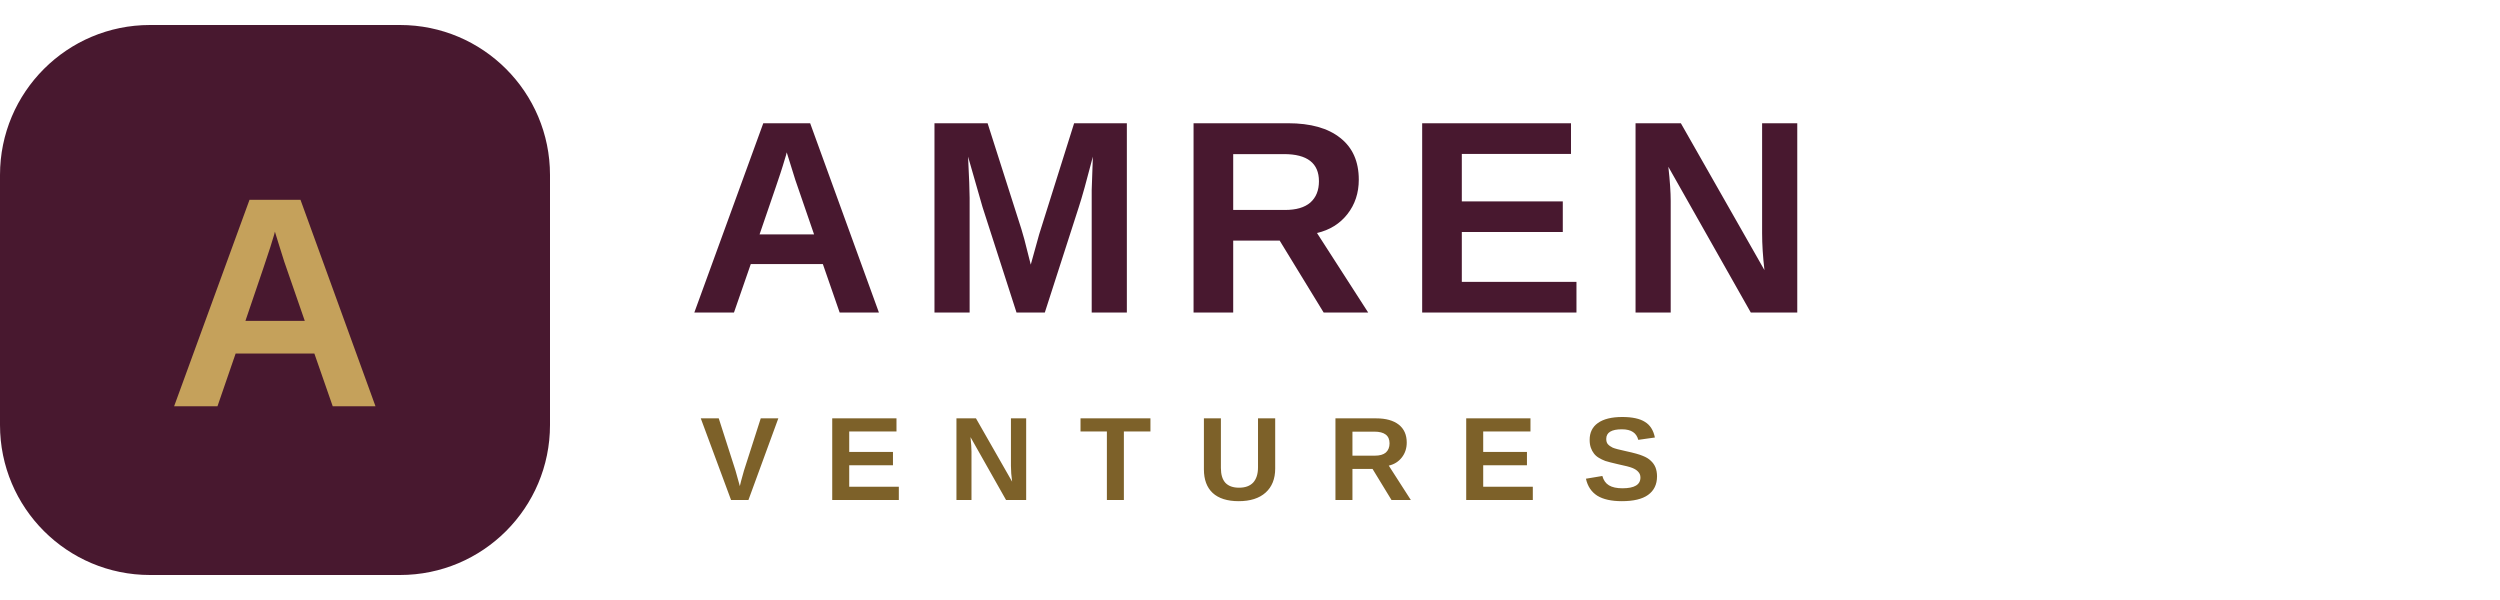
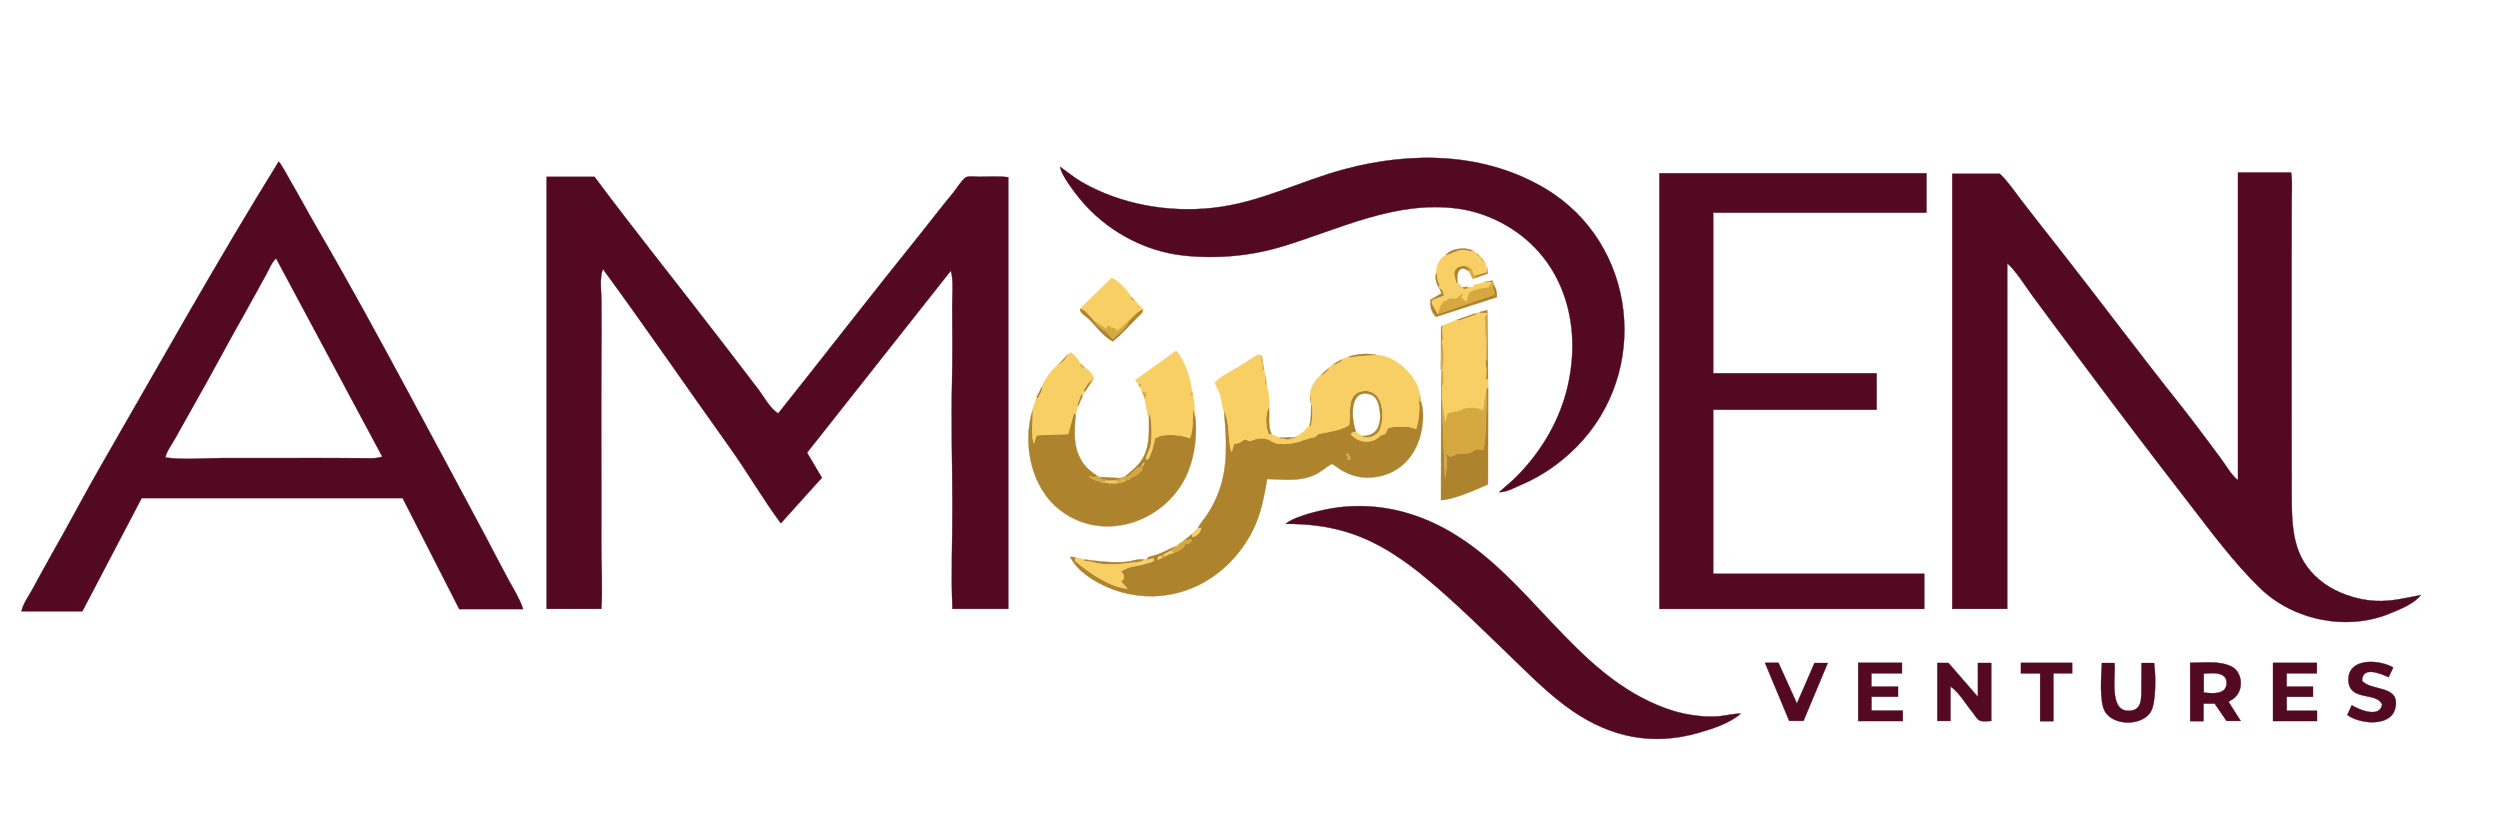
- <svg xmlns="http://www.w3.org/2000/svg" width="200" height="48" viewBox="0 0 200 48" role="img" aria-label="AMREN Ventures">
-   <rect x="0" y="2" width="44" height="44" rx="12" fill="#48182F" />
-   <text x="22" y="32.5" text-anchor="middle" font-family="Arial, Helvetica, sans-serif" font-size="24" font-weight="700" fill="#C5A15B">A</text>
-   <text x="55" y="25" font-family="Arial, Helvetica, sans-serif" font-size="22" font-weight="700" letter-spacing="2.4" fill="#48182F">AMREN</text>
-   <text x="56" y="40" font-family="Arial, Helvetica, sans-serif" font-size="9.5" font-weight="700" letter-spacing="3.6" fill="#7D6129">VENTURES</text>
+ <svg xmlns="http://www.w3.org/2000/svg" viewBox="0 0 1897 632" width="1897" height="632">
+   <path d="M1137.6 373.5C1142.12 369.21 1147.07 365.42 1151.44 360.94C1170.04 341.92 1183.84 318.45 1189.73 292.37C1201.41 240.72 1183.12 188.62 1133.37 166.16C1124.66 162.23 1114.98 159.41 1105.48 158.19C1058.77 152.22 1016.88 173.66 973.45 186.9C949.3 194.26 923.55 196.55 898.5 193.95C867.71 190.74 838.44 174.37 819.04 150.44C815.09 145.58 804.86 132.25 804.5 126.6C810.02 130.52 815.31 134.98 821.21 138.34C850.6 155.09 886.02 161.36 919.5 157.83C956.06 153.99 985.97 137.49 1020.66 128.27C1071.29 114.8 1126.41 115.62 1172.43 143.02C1242.29 184.61 1252.91 282.38 1195.94 339.44C1184.22 351.18 1170.35 360.99 1155.05 367.53C1149.54 369.89 1143.65 373.38 1137.6 373.5ZM211.5 122.6C214.86 126.77 217.23 131.94 219.96 136.57C227.28 149 234.02 161.78 241.28 174.24C265.21 215.33 287.96 257.14 310.49 299.01C329.74 334.79 349.02 370.52 368.13 406.37C374.04 417.46 379.73 428.7 385.74 439.73C389.67 446.94 394.41 454.4 396.94 462.18C380.79 462.18 364.65 462.18 348.5 462.18C334.17 434.1 319.83 406.02 305.5 377.94C239.5 377.94 173.5 377.94 107.5 377.94C92.5 406.56 77.5 435.19 62.5 463.81C47.09 463.81 31.68 463.81 16.27 463.81C17.68 457.83 21.65 452.51 24.61 447.13C29.58 438.09 34.4 428.99 39.52 420.03C52.42 397.48 64.44 374.43 77.43 351.92C121.66 275.24 164.86 197.83 211.5 122.6ZM1461.79 131.46C1461.79 141.43 1461.79 151.39 1461.79 161.35C1407.85 161.35 1353.9 161.35 1299.96 161.35C1299.96 201.98 1299.96 242.6 1299.96 283.23C1341.31 283.23 1382.65 283.23 1424 283.23C1424 292.45 1424 301.68 1424 310.91C1382.65 310.91 1341.31 310.91 1299.96 310.91C1299.96 352.4 1299.96 393.9 1299.96 435.39C1353.36 435.39 1406.75 435.39 1460.14 435.39C1460.14 444.28 1460.14 453.17 1460.14 462.06C1393.15 462.06 1326.16 462.06 1259.17 462.06C1259.17 351.86 1259.17 241.66 1259.17 131.46C1326.71 131.46 1394.25 131.46 1461.79 131.46ZM1698.18 130.9C1711.62 130.9 1725.06 130.9 1738.5 130.9C1739.62 138.55 1738.88 146.75 1738.92 154.5C1739 170.5 1738.83 186.5 1738.83 202.5C1738.84 250.5 1738.79 298.5 1738.89 346.5C1738.92 357.5 1738.86 368.5 1738.95 379.5C1739.14 405.27 1741.19 426.46 1763.7 442.81C1768.76 446.48 1774.39 449.19 1780.24 451.33C1787.57 454 1794.7 455.54 1802.5 455.95C1814.57 456.58 1825.38 453.71 1837.03 451.5C1831.31 458.48 1821.31 462.28 1813.16 465.62C1780.7 478.9 1740.31 470.83 1715.09 446.4C1694.56 426.5 1677.89 403.63 1660.44 381.09C1633.2 345.92 1606.23 310.49 1579.67 274.8C1567.15 257.98 1554.5 241.25 1542.12 224.33C1537.55 218.07 1528.62 203.98 1523.08 199.93C1523.08 287.28 1523.08 374.64 1523.08 461.99C1509.18 461.99 1495.28 461.99 1481.38 461.99C1481.38 351.96 1481.38 241.92 1481.38 131.89C1493.42 131.89 1505.46 131.89 1517.5 131.89C1523.86 137.98 1529.18 145.94 1534.54 152.95C1543.92 165.2 1553.54 177.26 1563.06 189.41C1593.96 228.88 1623.99 269.07 1655.21 308.27C1665.29 320.94 1674.77 334.07 1684.52 346.99C1688.87 352.76 1692.69 359.88 1698.18 364.46C1698.18 286.61 1698.18 208.75 1698.18 130.9ZM451.11 134.19C482.52 176.32 515.54 217.29 547.5 259.01C556.89 271.28 566.36 283.47 575.68 295.79C579.94 301.43 584.44 310.13 590.5 313.7C626.29 268.88 661.31 223.44 697.32 178.81C705.95 168.12 714.2 157.1 723.04 146.57C725.18 144.02 730.39 135.69 732.98 134.52C735.53 133.35 739.74 134.13 742.5 134.13C749.94 134.13 757.72 133.53 765.08 134.5C765.08 243.68 765.08 352.85 765.08 462.03C750.96 462.03 736.83 462.03 722.71 462.03C721.57 435.93 722.76 409.63 722.69 383.5C722.6 352.2 721.72 320.8 722.41 289.5C722.83 270.53 722.65 251.48 722.54 232.5C722.5 225.16 723.64 211.81 721.5 205.4C685.13 251.43 648.76 297.47 612.39 343.5C616.14 349.83 619.89 356.17 623.64 362.5C613.26 374.02 602.88 385.54 592.5 397.06C578.83 378.56 567.22 358.43 553.83 339.69C521.62 294.58 490.27 248.86 457.5 204.13C454.78 211.2 456.29 220.9 456.36 228.5C456.52 244.82 456.39 261.18 456.3 277.5C456.04 322.17 456.43 366.83 456.27 411.5C456.21 428.26 457.32 445.29 456.31 462C442.47 462 428.63 462 414.8 462C414.8 352.73 414.8 243.46 414.8 134.19C426.9 134.19 439 134.19 451.11 134.19ZM209.5 196.05C206.02 199.17 204.25 204.3 201.93 208.4C196.86 217.37 192.08 226.5 186.99 235.45C173.16 259.73 160.21 284.53 146.31 308.78C141.56 317.06 137.07 325.49 132.3 333.77C129.91 337.93 126.47 342.49 125.5 347.12C138.59 349.13 155.04 347.62 168.5 347.56C192.17 347.45 215.84 347.69 239.5 347.55C250.5 347.48 261.5 347.64 272.5 347.65C278.18 347.65 284.77 348.34 290.07 346.5C263.21 296.35 236.36 246.2 209.5 196.05ZM1320.9 541.5C1312.33 548.98 1299.31 553.07 1288.55 556.14C1253.94 566.02 1222.46 559.53 1193.13 539.39C1176.7 528.1 1162.62 513.95 1148.32 500.17C1127.27 479.89 1106.53 459.21 1084.14 440.39C1065.93 425.08 1046.28 411.47 1023.4 404.17C1007.84 399.21 991.91 397.47 975.65 397.5C980.8 392.65 997.18 388.48 1004.48 386.9C1036.27 380.02 1067.96 385.72 1096.35 401.15C1161.04 436.31 1193.65 512.33 1264.71 537.75C1276.23 541.87 1289.25 544.13 1301.5 543.71C1307.98 543.49 1314.5 541.45 1320.9 541.5ZM1815.98 506.5C1814.82 508.94 1813.66 511.38 1812.5 513.82C1806.55 511.27 1792.58 505.03 1792.32 516.5C1798.91 524.76 1822.17 519.41 1817.4 537.82C1813.75 551.93 1790.14 549.32 1781.13 542.5C1782.25 540.04 1783.38 537.59 1784.5 535.13C1790.18 538.59 1805.89 545.2 1807.56 534.5C1803.29 525.16 1784.67 531.8 1782.18 518.45C1781.87 516.84 1781.84 515.14 1782.07 513.52C1784.26 498.65 1806.59 500.93 1815.98 506.5ZM1349.5 502.94C1354.17 513.22 1358.83 523.5 1363.5 533.78C1367.95 523.55 1372.39 513.33 1376.84 503.1C1380.19 503.1 1383.55 503.1 1386.9 503.1C1380.77 517.73 1374.63 532.37 1368.5 547C1364.89 547 1361.27 547 1357.66 547C1351.53 532.31 1345.4 517.63 1339.26 502.94C1342.68 502.94 1346.09 502.94 1349.5 502.94ZM1410 502.92C1421.07 502.92 1432.14 502.92 1443.21 502.92C1443.21 505.59 1443.21 508.25 1443.21 510.91C1435.48 510.91 1427.75 510.91 1420.02 510.91C1420.02 514.27 1420.02 517.64 1420.02 521.01C1426.76 521.01 1433.49 521.01 1440.22 521.01C1440.22 523.56 1440.22 526.12 1440.22 528.68C1433.51 528.68 1426.8 528.68 1420.09 528.68C1420.09 532.19 1420.09 535.7 1420.09 539.21C1428.01 539.21 1435.93 539.21 1443.85 539.21C1443.85 541.85 1443.85 544.5 1443.85 547.14C1432.57 547.14 1421.29 547.14 1410 547.14C1410 532.4 1410 517.66 1410 502.92ZM1470.05 503.05C1472.87 503.05 1475.68 503.05 1478.5 503.05C1485.95 511.63 1493.4 520.21 1500.85 528.79C1500.85 520.22 1500.85 511.65 1500.85 503.08C1504.22 503.08 1507.59 503.08 1510.96 503.08C1510.96 517.73 1510.96 532.39 1510.96 547.05C1508.24 547.16 1504.4 547.86 1501.87 546.58C1499.91 545.6 1498.27 542.3 1496.88 540.64C1491.58 534.31 1486.71 525.5 1480.01 520.86C1480.01 529.59 1480.01 538.33 1480.01 547.06C1476.69 547.06 1473.37 547.06 1470.05 547.06C1470.05 532.39 1470.05 517.72 1470.05 503.05ZM1572.34 502.96C1572.34 505.62 1572.34 508.28 1572.34 510.94C1567.6 510.94 1562.86 510.94 1558.12 510.94C1558.12 523.04 1558.12 535.14 1558.12 547.25C1554.76 547.25 1551.41 547.25 1548.05 547.25C1548.05 535.15 1548.05 523.05 1548.05 510.95C1543.19 510.95 1538.34 510.95 1533.48 510.95C1533.48 508.29 1533.48 505.62 1533.48 502.96C1546.44 502.96 1559.39 502.96 1572.34 502.96ZM1604.5 503.1C1605.5 513.06 1600.29 538.78 1614.5 539.32C1625.94 539.76 1624.71 529.55 1624.89 521.5C1625.03 515.36 1624.89 509.23 1625 503.09C1628.16 503.09 1631.33 503.09 1634.5 503.09C1635.82 511.05 1636.21 533.59 1631.87 540.34C1625.06 550.93 1604.02 550.9 1597.39 540.13C1592.77 532.62 1594.45 512.14 1594.94 503.1C1598.13 503.1 1601.31 503.1 1604.5 503.1ZM1661.88 502.91C1671.93 502.94 1683.55 501.19 1692.91 505.58C1700.94 509.34 1702.55 521.01 1697.24 527.74C1695.56 529.87 1693.29 531.12 1691 532.5C1694.07 537.35 1697.14 542.19 1700.21 547.04C1696.64 547.04 1693.07 547.04 1689.5 547.04C1686.5 542.66 1683.5 538.28 1680.5 533.9C1677.68 533.9 1674.86 533.9 1672.04 533.9C1672.04 538.34 1672.04 542.78 1672.04 547.22C1668.65 547.22 1665.27 547.22 1661.88 547.22C1661.88 532.45 1661.88 517.68 1661.88 502.91ZM1758.05 502.97C1758.05 505.62 1758.05 508.28 1758.05 510.93C1750.4 510.93 1742.75 510.93 1735.1 510.93C1735.1 514.29 1735.1 517.64 1735.1 521C1741.77 521 1748.43 521 1755.1 521C1755.1 523.59 1755.1 526.17 1755.1 528.75C1748.46 528.75 1741.81 528.75 1735.17 528.75C1735.17 532.27 1735.17 535.78 1735.17 539.29C1742.83 539.29 1750.49 539.29 1758.15 539.29C1758.15 541.91 1758.15 544.52 1758.15 547.14C1747.02 547.14 1735.89 547.14 1724.76 547.14C1724.76 532.42 1724.76 517.69 1724.76 502.97C1735.86 502.97 1746.95 502.97 1758.05 502.97ZM1672.23 511.17C1672.23 515.95 1672.23 520.72 1672.23 525.5C1678.39 526.24 1689.31 527.42 1689.56 518.4C1689.81 509.4 1678.06 510.67 1672.23 511.17Z" fill="#530922" fill-rule="evenodd" stroke="#530922" stroke-width="0.25" stroke-linejoin="round" />
+   <path d="M1118.24 190.72C1115.27 190.94 1112.49 189.66 1109.45 189.75C1105.04 189.9 1100.91 193.31 1096.83 193.78C1100.86 188.35 1112.88 186.99 1118.24 190.72ZM1120.13 191.82C1121.47 193.17 1122.81 194.53 1124.15 195.88C1122.1 194.78 1120.91 193.74 1120.13 191.82ZM1124.15 195.88C1124.45 196.25 1124.75 196.61 1125.05 196.98C1124.8 196.99 1124.54 196.99 1124.28 197C1124.24 196.63 1124.19 196.25 1124.15 195.88ZM1125.05 196.98C1125.36 197.25 1125.67 197.52 1125.97 197.78C1125.65 197.77 1125.32 197.76 1125 197.75C1125.02 197.49 1125.03 197.24 1125.05 196.98ZM1112.78 202.08C1113.52 202.89 1114.26 203.69 1115 204.5C1114.93 204.98 1114.86 205.46 1114.79 205.94C1106.9 199.69 1104.7 208.41 1106.13 214.66C1104.82 215.46 1106.13 215.63 1105 214.5C1104.39 212.21 1103.06 209.14 1103.46 206.75C1104.18 202.42 1109.21 201.01 1112.78 202.08ZM1128.39 203.15C1128.56 204.6 1128.73 206.05 1128.9 207.5C1125.6 208.67 1122.3 209.84 1119 211C1119.37 210.27 1119.73 209.54 1120.1 208.82C1122.73 208.04 1125.37 207.27 1128 206.5C1128.13 205.38 1128.26 204.27 1128.39 203.15ZM1089.8 206.75C1091.23 209.79 1090.33 213.56 1092.5 216C1092.29 216.72 1092.07 217.43 1091.86 218.15C1089.71 215.17 1088.65 210.24 1089.8 206.75ZM1132.89 214C1132.59 214.06 1132.3 214.11 1132 214.17C1130.3 214.03 1128.6 213.9 1126.9 213.77C1128.77 213.52 1130.63 213.26 1132.5 213.01C1132.63 213.34 1132.76 213.67 1132.89 214ZM1133.42 215.79C1135.12 219.11 1136.1 221.75 1135.78 225.5C1120.35 230.48 1104.93 235.47 1089.5 240.45C1086.18 236.83 1084.88 232.32 1085.5 227.48C1088.33 225.82 1091.16 224.16 1093.98 222.5C1093.28 221.05 1092.57 219.6 1091.86 218.15C1094.66 219.64 1095.51 221.39 1095.71 224.5C1092.98 225.5 1090.25 226.5 1087.52 227.5C1087.19 228.07 1086.47 228.76 1086.41 229.46C1086.34 230.23 1090.56 237.53 1091 238.21C1105.31 233.31 1119.62 228.4 1133.93 223.5C1133.79 219.33 1131.51 218.77 1133.42 215.79ZM1109.81 217.97C1111.21 217.86 1112.6 217.76 1114 217.65C1113.59 218.27 1113.17 218.88 1112.76 219.5C1111.67 219.33 1110.59 219.17 1109.5 219C1109.6 218.66 1109.71 218.31 1109.81 217.97ZM858.24 225.12C858.46 225.44 858.69 225.76 858.91 226.08C858.67 226.05 858.42 226.03 858.17 226C858.19 225.71 858.21 225.41 858.24 225.12ZM858.91 226.08C859.25 226.41 859.58 226.74 859.92 227.08C859.61 227.05 859.31 227.03 859 227C858.97 226.69 858.94 226.39 858.91 226.08ZM859.92 227.08C860.25 227.37 860.59 227.67 860.92 227.97C860.61 227.98 860.31 227.99 860 228C859.97 227.69 859.95 227.38 859.92 227.08ZM819.77 234.07C820.85 234.55 821.92 235.02 823 235.5C825.59 238.26 828.17 241.03 830.76 243.79C832.53 247.7 835.76 249.03 838.97 251.53C841.18 253.26 842.03 255.47 844.5 257.11C848.36 252.86 854.88 249.06 856.3 243.57C859.56 240.55 863.04 236 867.31 234.68C867.55 237.37 864.04 239.76 862.18 241.69C856.51 247.61 850.81 253.8 844.5 259.01C838.04 256.37 830.59 246.06 825.26 241.21C823.19 239.33 818.81 237.14 819.77 234.07ZM1129.11 288C1128.74 287.94 1128.37 287.89 1128 287.83C1127.94 285.22 1127.89 282.61 1127.83 280C1127.56 278.17 1127.28 276.33 1127 274.5C1127.28 274 1127.56 273.5 1127.83 273C1127.83 269 1127.83 265 1127.83 261C1127.83 260.67 1127.83 260.33 1127.83 260C1127.83 253.1 1127.83 246.19 1127.83 239.29C1127.89 238.69 1127.94 238.1 1128 237.5C1126.23 237.5 1124.47 237.5 1122.7 237.5C1122.75 237.26 1122.81 237.02 1122.86 236.78C1124.74 236.33 1126.62 235.87 1128.5 235.41C1128.7 252.94 1128.91 270.47 1129.11 288ZM1119.6 237.8C1119.9 238.07 1120.2 238.34 1120.5 238.61C1115.84 240.24 1111.19 241.87 1106.53 243.5C1106.16 243.25 1105.78 243.01 1105.41 242.76C1110.14 241.11 1114.87 239.45 1119.6 237.8ZM1095.04 246.98C1094.75 248 1094.46 249.02 1094.17 250.04C1094.17 252.69 1094.17 255.35 1094.17 258C1094.17 259 1094.17 260 1094.17 261C1094.11 263.17 1094.06 265.33 1094 267.5C1093.81 267.67 1093.62 267.83 1093.43 268C1093.45 261.39 1093.48 254.78 1093.5 248.16C1094.01 247.77 1094.53 247.38 1095.04 246.98ZM810.43 268.89C809.34 271.87 805.65 275.96 802.95 276.89C805.45 274.22 807.94 271.56 810.43 268.89ZM1045.16 269.54C1038.2 270.16 1031.38 269.86 1024.49 271.5C1024.09 271.24 1023.69 270.98 1023.3 270.72C1030.12 268.47 1038.15 267.82 1045.16 269.54ZM1017.9 272.81C1018.1 273.21 1018.3 273.6 1018.5 274C1016.13 274.79 1013.55 277.49 1011.34 276.71C1013.53 275.41 1015.72 274.11 1017.9 272.81ZM1008.62 278.9C1007.67 281.74 1004.78 284.28 1002.05 285.04C1004.24 282.99 1006.43 280.95 1008.62 278.9ZM1093.6 284.16C1093.79 286.77 1093.98 289.39 1094.17 292C1094.17 296 1094.17 300 1094.17 304C1094.94 323.67 1095.72 343.33 1096.5 363C1097.4 357.36 1098.55 349.87 1097 344.5C1100.3 344.97 1098.19 346.01 1100.53 346.32C1101.84 346.49 1104.29 344.65 1105.73 344.39C1108.91 343.81 1112.1 344.41 1115.25 343.61C1116.82 343.22 1117.29 342.27 1118.55 341.56C1120.79 340.28 1122.96 340.95 1125.5 341.11C1127.16 334.44 1127.12 327.34 1127.38 320.5C1127.69 311.94 1128.44 303.55 1127.86 295C1128.29 294.67 1128.73 294.33 1129.16 294C1129.13 318.5 1129.1 343 1129.07 367.5C1120.2 371.55 1102.79 379.2 1093.43 379.5C1093.49 347.72 1093.54 315.94 1093.6 284.16ZM829.12 288.35C827.12 291.35 825.13 294.35 823.14 297.36C822.74 297.07 822.33 296.79 821.93 296.5C824.19 293.56 825.49 289.39 829.12 288.35ZM864.05 291.87C864.37 291.72 864.68 291.56 865 291.41C864.94 292.04 864.89 292.68 864.83 293.31C864.57 292.83 864.31 292.35 864.05 291.87ZM790.7 293.2C791.62 295.82 788.87 299.75 787.5 302.46C787.15 302.2 786.8 301.93 786.46 301.67C787.87 298.85 789.28 296.02 790.7 293.2ZM1033.21 330.8C1045.27 331.38 1048.27 322.05 1046.99 311.5C1046.46 307.12 1044.91 300.98 1040.17 299.41C1023.35 293.84 1025.26 318.69 1029 327.7C1026.7 327.94 1026.38 328.11 1025 329.5C1029.63 334.74 1036.55 336.56 1043.16 333.67C1044.99 332.87 1046.22 331.39 1047.88 330.37C1048.71 329.85 1050.7 329.53 1051.29 328.81C1052.46 327.39 1051.62 326.77 1053.5 324.7C1056.65 323.4 1067.9 323.4 1071.44 324.36C1072.63 324.68 1073.41 325.28 1074.54 325.5C1076.57 318.81 1077.25 311.99 1076.67 305C1077.18 304.91 1077.7 304.82 1078.21 304.73C1080.18 310.6 1079.97 317.37 1079.17 323.5C1076.23 345.78 1060.81 362.39 1037.5 362.4C1030.32 362.41 1023.3 360.08 1017.21 356.32C1014.88 354.88 1012.98 353.1 1010.5 351.99C1005.84 354.72 1002.01 358.4 996.97 360.58C985.37 365.6 973.6 363.77 961.5 363.44C959.19 376.97 956.76 390.54 950.42 402.87C932.1 438.54 895.08 459.13 855.22 450.41C840.45 447.19 818.89 436.89 812.05 422.5C813.37 422.62 814.68 422.73 816 422.85C815.91 423.73 815.82 424.62 815.73 425.5C825.43 433.95 842.41 445.84 855.5 446.56C853.83 444.75 852.17 442.93 850.5 441.11C854.16 438.77 853.15 436.42 850.5 433.51C852.77 432.67 854.48 431.16 856.88 430.54C861.48 429.34 866.17 428.9 870.68 427.28C871.62 426.94 874.71 426.38 875.26 425.64C876.63 423.84 874.36 426.25 875.5 423.7C873.67 424.07 871.83 424.44 870 424.81C870.85 422.11 873.2 422.25 876.06 421.47C881.73 419.93 886.39 416.83 891.75 414.69C890.69 415.73 889.63 416.77 888.57 417.81C886.64 418.85 884.72 419.88 882.79 420.92C882.05 421.24 881.31 421.55 880.57 421.87C878.32 422.58 878.81 422.59 878.5 424.7C879.75 424.13 881 423.57 882.25 423C882.84 422.76 883.42 422.52 884 422.28C885 421.69 886 421.09 887 420.5C888.29 420.11 889.57 419.72 890.86 419.32C894.39 418.05 898.8 416.2 899.5 412C900.73 412.49 899.34 412.65 900.68 412.84C901.59 412.97 904.47 410.77 904.1 409.76C903.99 409.46 903.51 409.32 903.5 409C901.56 409.61 899.62 410.22 897.68 410.83C900.09 408.85 902.5 406.87 904.91 404.89C904.81 405.76 904.71 406.63 904.6 407.5C907.98 406.97 910.92 403.95 911.5 400.58C910.61 400.68 909.73 400.77 908.84 400.86C910.77 397.08 914.01 393.54 916.4 389.89C919.82 384.69 922.54 379.1 924.75 373.28C932.1 353.96 930.65 332.13 928.81 312C933.6 320.36 931.35 333.43 934.5 342.89C935.17 340.84 935.83 338.8 936.5 336.75C940.35 336.47 941.64 335.17 944.5 333.23C945.83 333.74 947.17 334.24 948.5 334.75C952.69 332.55 958.48 331.65 962.86 333.68C964.82 334.6 966.33 335.92 968.5 336.36C976.41 337.95 984.23 335.79 991.55 333.11C996.15 331.42 996.91 333.16 1000.5 329.17C1007.22 327.99 1018.02 326.45 1023.62 322.5C1025.13 314.83 1021.8 300.64 1031.6 297.36C1033.53 296.71 1035.84 296.18 1037.88 296.61C1039.53 296.96 1041.41 297.68 1042.82 298.63C1050.05 303.5 1050.2 318.48 1047.27 325.69C1045.15 330.9 1037.81 333.92 1033.21 330.8ZM821.5 300.33C820.38 302.87 819.26 305.41 818.15 307.94C817.87 307.8 817.58 307.65 817.3 307.5C818.37 304.58 819.43 301.65 820.5 298.73C820.83 299.26 821.17 299.8 821.5 300.33ZM994.05 301C994.36 301.17 994.68 301.33 995 301.5C994.96 303.3 994.93 305.11 994.89 306.91C994.61 304.94 994.33 302.97 994.05 301ZM994.89 306.91C995.12 307.11 995.34 307.3 995.57 307.5C996.21 313.46 996.06 318.7 994.5 324.43C994.22 323.87 993.93 323.31 993.65 322.74C995.24 317.37 994.71 312.38 994.89 306.91ZM962.94 309C963.43 315.12 961.79 324.51 965.15 329.76C964.31 329.67 963.47 329.59 962.64 329.5C960.35 324.05 959.56 314.33 962.94 309ZM907.21 318C908.19 331.14 906.56 344.96 901.74 357.28C886.98 394.91 838.75 413.01 804.99 387.54C782.28 370.4 775.65 337.01 783.56 310.87C784.4 319.45 781.91 328.02 784.5 336.46C785.17 334.39 785.83 332.32 786.5 330.25C794.5 329.94 802.5 329.63 810.5 329.33C811.83 324.44 813.17 319.55 814.5 314.66C815.54 312.89 814.8 313.55 816.2 314.43C815.03 328.79 813.88 342.77 824.16 354.31C826.75 357.23 830.17 359.29 833.21 361.59C832.31 361.72 831.4 361.86 830.5 362C829.08 361.83 827.65 361.67 826.23 361.5C829.21 363.62 831.49 365.2 834.98 365.15C835.16 365.52 835.33 365.9 835.5 366.27C836.38 366.21 837.25 366.15 838.13 366.09C839.08 366.12 840.04 366.15 841 366.19C841.17 366.51 841.33 366.84 841.5 367.17C843.5 367.17 845.5 367.17 847.5 367.17C847.67 366.85 847.83 366.53 848 366.22C848.48 366.23 848.96 366.24 849.43 366.25C849.79 366.39 850.14 366.53 850.5 366.68C851 366.21 851.5 365.75 852 365.28C852.4 365.28 852.8 365.28 853.19 365.28C853.95 364.91 854.71 364.55 855.46 364.18C857.18 363.9 856.87 363.99 858 362.5C861.49 361.68 864.23 359.19 866.85 356.5C866.64 356.02 866.44 355.54 866.23 355.06C866.99 353.67 867.74 352.28 868.5 350.89C866.6 352.34 866.43 352.69 866.23 355.06C865.32 354.95 864.41 354.84 863.5 354.73C860.83 357.15 858.17 359.58 855.5 362C854.92 361.85 854.33 361.71 853.75 361.56C858.26 357.68 863.13 354.07 866.43 348.91C872.78 339 871.81 327.24 871.79 316C872.1 314.83 872.41 313.67 872.72 312.5C873.65 320.9 874.71 329.08 873.3 337.5C872.66 341.35 869.93 344.94 869.51 348.5C869.95 348.34 870.51 348.7 870.91 348.46C872.91 347.28 876.17 334.88 876.5 332.39C878.28 332.11 879.63 330.69 881.69 330.42C888.73 329.49 896.42 330 902.85 332.5C905.9 325.35 904.31 317.58 905.5 310.09C906.07 312.73 906.64 315.36 907.21 318ZM971 332.05C975.04 331.99 979.08 331.92 983.13 331.86C982.92 332.13 982.71 332.41 982.5 332.69C981.5 332.79 980.5 332.9 979.5 333C977.3 334.05 976.7 334.05 974.5 333C973.5 333 972.5 333 971.5 333C971.33 332.68 971.17 332.37 971 332.05ZM1021.5 344C1021.69 345.56 1021.42 345.33 1023 346.5C1022.67 347.17 1022.33 347.83 1022 348.5C1023 348.5 1024 348.5 1025 348.5C1024.5 347.33 1024 346.17 1023.5 345C1022.83 344.67 1022.17 344.33 1021.5 344ZM834 361.88C839.33 362.21 844.67 362.54 850 362.87C850 363.27 849.99 363.68 849.99 364.08C849.16 364.05 848.33 364.03 847.5 364C847.33 364.26 847.17 364.51 847 364.77C844.33 364.8 841.67 364.83 839 364.86C838.83 364.58 838.67 364.29 838.5 364C837.65 364.04 836.81 364.08 835.96 364.11C835.81 363.74 835.65 363.37 835.5 363C835 362.63 834.5 362.26 834 361.88ZM823 424.58C833.4 425.88 843.79 427.23 854.31 426.37C858.95 426 864.44 423.54 868.57 424.73C865.6 426.87 861.13 426.72 857.56 427.2C850.27 428.17 842.85 428.77 835.5 427.9C831.03 427.37 826.97 425.77 822.5 425.61C821.89 424.62 821.77 425.11 823 424.58Z" fill="#ad832e" fill-rule="evenodd" stroke="#ad832e" stroke-width="0.25" stroke-linejoin="round" />
+   <path d="M1118.24 190.72C1118.87 191.09 1119.5 191.45 1120.13 191.82C1120.91 193.74 1122.1 194.78 1124.15 195.88C1124.19 196.25 1124.24 196.63 1124.28 197C1124.52 197.25 1124.76 197.5 1125 197.75C1125.32 197.76 1125.65 197.77 1125.97 197.78C1127.51 199.52 1127.51 199.87 1127.5 202C1127.8 202.38 1128.1 202.77 1128.39 203.15C1128.26 204.27 1128.13 205.38 1128 206.5C1125.37 207.27 1122.73 208.04 1120.1 208.82C1119.4 208.71 1118.7 208.61 1118 208.5C1117.38 204.95 1116.34 202.95 1112.78 202.08C1109.21 201.01 1104.18 202.42 1103.46 206.75C1103.06 209.14 1104.39 212.21 1105 214.5C1106.13 215.63 1104.82 215.46 1106.13 214.66C1107.36 215.76 1108.59 216.86 1109.81 217.97C1109.71 218.31 1109.6 218.66 1109.5 219C1110.59 219.17 1111.67 219.33 1112.76 219.5C1113.17 218.88 1113.59 218.27 1114 217.65C1115.17 217.77 1116.33 217.88 1117.5 218C1117.83 217.28 1118.17 216.55 1118.5 215.83C1119.67 215.72 1120.83 215.61 1122 215.5C1123.63 214.92 1125.27 214.34 1126.9 213.77C1128.6 213.9 1130.3 214.03 1132 214.17C1131.17 215.54 1130.33 216.92 1129.5 218.3C1126.73 218.26 1116.28 220.06 1114.69 222.68C1113.39 224.83 1114.13 226.9 1112.5 229C1111.69 227.77 1108.46 225.7 1108.44 225.5C1108.39 225.09 1109.59 224.75 1109.75 224.32C1110.29 222.9 1109.35 224.48 1109.5 223.08C1107.83 224.39 1106.17 225.69 1104.5 227C1103.17 226.96 1100.67 226.24 1099.47 226.54C1098.16 226.87 1098.39 227.78 1097.58 228.23C1096.94 228.59 1096.36 228.15 1095.72 228.66C1092.9 230.88 1092.36 235.03 1091 238.21C1090.56 237.53 1086.34 230.23 1086.41 229.46C1086.47 228.76 1087.19 228.07 1087.52 227.5C1090.25 226.5 1092.98 225.5 1095.71 224.5C1095.51 221.39 1094.66 219.64 1091.86 218.15C1092.07 217.43 1092.29 216.72 1092.5 216C1090.33 213.56 1091.23 209.79 1089.8 206.75C1089.66 202.25 1092.55 195.79 1096.83 193.78C1100.91 193.31 1105.04 189.9 1109.45 189.75C1112.49 189.66 1115.27 190.94 1118.24 190.72ZM858.24 225.12C858.21 225.41 858.19 225.71 858.17 226C858.44 226.33 858.72 226.67 859 227C859.33 227.33 859.67 227.67 860 228C860.31 227.99 860.61 227.98 860.92 227.97C863.05 230.2 865.18 232.44 867.31 234.68C863.04 236 859.56 240.55 856.3 243.57C853.37 246.14 850.43 248.72 847.5 251.3C845.71 249.3 848.08 250.66 846.31 249.27C845.58 248.7 843.94 248.87 843.03 248.47C842.35 248.17 841.67 246.71 840.69 247.25C839.83 247.72 839.88 248.88 839.5 249.65C836.59 247.7 833.67 245.74 830.76 243.79C828.17 241.03 825.59 238.26 823 235.5C821.92 235.02 820.85 234.55 819.77 234.07C827.68 226.36 835.59 218.64 843.5 210.92C848.27 212.48 855.69 220.69 858.24 225.12ZM1122.86 236.78C1122.81 237.02 1122.75 237.26 1122.7 237.5C1124.47 237.5 1126.23 237.5 1128 237.5C1127.94 238.1 1127.89 238.69 1127.83 239.29C1127.49 239.69 1127.15 240.1 1126.81 240.5C1127.15 247 1127.49 253.5 1127.83 260C1127.83 260.33 1127.83 260.67 1127.83 261C1127.83 265 1127.83 269 1127.83 273C1127.56 273.5 1127.28 274 1127 274.5C1127.28 276.33 1127.56 278.17 1127.83 280C1127.67 282.5 1127.51 285 1127.35 287.5C1127.57 287.61 1127.78 287.72 1128 287.83C1128.37 287.89 1128.74 287.94 1129.11 288C1129.13 290 1129.14 292 1129.16 294C1128.73 294.33 1128.29 294.67 1127.86 295C1127.11 300.5 1126.36 306 1125.61 311.5C1121.74 309.6 1116.13 309.02 1111.52 309.99C1110.01 310.3 1108.9 311.43 1107.41 311.81C1104.4 312.57 1101.47 312.79 1098.5 313.8C1097.83 316.36 1097.17 318.93 1096.5 321.49C1095.72 315.66 1094.94 309.83 1094.17 304C1094.17 300 1094.17 296 1094.17 292C1094.44 291.83 1094.72 291.67 1095 291.5C1095 288.17 1095 284.83 1095 281.5C1094.61 281.33 1094.21 281.17 1093.82 281C1095.79 277.65 1095.55 264.54 1094.17 261C1094.17 260 1094.17 259 1094.17 258C1094.44 257.83 1094.72 257.67 1095 257.5C1094.72 255.01 1094.44 252.52 1094.17 250.04C1094.46 249.02 1094.75 248 1095.04 246.98C1098.5 245.58 1101.96 244.17 1105.41 242.76C1105.78 243.01 1106.16 243.25 1106.53 243.5C1111.19 241.87 1115.84 240.24 1120.5 238.61C1120.2 238.34 1119.9 238.07 1119.6 237.8C1120.69 237.46 1121.77 237.12 1122.86 236.78ZM904.44 296.73C904.13 297.75 903.81 298.78 903.5 299.8C904.03 299.87 904.56 299.93 905.09 300C905.23 300.02 905.36 300.05 905.5 300.07C906.07 306.05 906.64 312.02 907.21 318C906.64 315.36 906.07 312.73 905.5 310.09C904.31 317.58 905.9 325.35 902.85 332.5C896.42 330 888.73 329.49 881.69 330.42C879.63 330.69 878.28 332.11 876.5 332.39C876.17 334.88 872.91 347.28 870.91 348.46C870.51 348.7 869.95 348.34 869.51 348.5C869.93 344.94 872.66 341.35 873.3 337.5C874.71 329.08 873.65 320.9 872.72 312.5C872.41 313.67 872.1 314.83 871.79 316C871.55 315.83 871.31 315.67 871.07 315.5C870.23 311.11 869.39 306.71 868.55 302.32C869.06 301.38 869.58 300.44 870.1 299.5C869.86 298.9 868.56 299.31 868.74 298.31C868.8 297.99 869.42 297.81 869.3 297.5C868.49 297.48 867.67 297.46 866.86 297.44C866.18 296.06 865.51 294.68 864.83 293.31C865.06 292.87 865.98 292.92 866.02 292.43C866.06 291.96 865.16 291.87 865 291.41C864.68 291.56 864.37 291.72 864.05 291.87C863.19 290.74 862.32 289.62 861.45 288.5C871.8 281.05 882.15 273.6 892.5 266.15C899.08 273.62 903.22 287 904.44 296.73ZM820.13 276.11C820.08 276.57 820.04 277.04 820 277.5C820.5 278 821 278.5 821.5 279C822 278.92 822.49 278.84 822.99 278.75C826.18 281.02 829.11 283.76 830.24 287.5C829.87 287.78 829.49 288.07 829.12 288.35C825.49 289.39 824.19 293.56 821.93 296.5C822.33 296.79 822.74 297.07 823.14 297.36C822.59 298.35 822.05 299.34 821.5 300.33C821.17 299.8 820.83 299.26 820.5 298.73C819.43 301.65 818.37 304.58 817.3 307.5C817.58 307.65 817.87 307.8 818.15 307.94C817.5 310.11 816.85 312.27 816.2 314.43C814.8 313.55 815.54 312.89 814.5 314.66C813.17 319.55 811.83 324.44 810.5 329.33C802.5 329.63 794.5 329.94 786.5 330.25C785.83 332.32 785.17 334.39 784.5 336.46C781.91 328.02 784.4 319.45 783.56 310.87C784.52 307.8 785.49 304.73 786.46 301.67C786.8 301.93 787.15 302.2 787.5 302.46C788.87 299.75 791.62 295.82 790.7 293.2C792.66 287.98 798.26 280.02 802.95 276.89C805.65 275.96 809.34 271.87 810.43 268.89C811.12 268.42 811.81 267.94 812.5 267.47C815.95 269.56 817.86 272.81 820.13 276.11ZM957.41 269.87C957.27 271.41 957.14 272.96 957 274.5C957.38 274.6 957.76 274.7 958.14 274.79C958.1 276.7 958.05 278.6 958 280.5C958.41 280.61 958.82 280.72 959.22 280.83C959.62 282.51 960.01 284.19 960.41 285.87C960.27 287.75 960.14 289.62 960 291.5C960.37 291.67 960.73 291.83 961.1 292C962.61 297.32 963.51 303.45 962.94 309C959.56 314.33 960.35 324.05 962.64 329.5C963.47 329.59 964.31 329.67 965.15 329.76C967.1 330.52 969.05 331.29 971 332.05C971.17 332.37 971.33 332.68 971.5 333C972.5 333 973.5 333 974.5 333C976.7 334.05 977.3 334.05 979.5 333C980.5 332.9 981.5 332.79 982.5 332.69C982.71 332.41 982.92 332.13 983.13 331.86C982.98 331.74 982.84 331.62 982.7 331.5C987.8 329.53 990.21 326.68 993.65 322.74C993.93 323.31 994.22 323.87 994.5 324.43C996.06 318.7 996.21 313.46 995.57 307.5C995.34 307.3 995.12 307.11 994.89 306.91C994.93 305.11 994.96 303.3 995 301.5C994.68 301.33 994.36 301.17 994.05 301C993.31 296.1 997.75 287.65 1002.05 285.04C1004.78 284.28 1007.67 281.74 1008.62 278.9C1009.52 278.17 1010.43 277.44 1011.34 276.71C1013.55 277.49 1016.13 274.79 1018.5 274C1018.3 273.6 1018.1 273.21 1017.9 272.81C1019.7 272.11 1021.5 271.41 1023.3 270.72C1023.69 270.98 1024.09 271.24 1024.49 271.5C1031.38 269.86 1038.2 270.16 1045.16 269.54C1059.11 269.9 1075.82 285.94 1077.43 299.74C1077.18 301.49 1076.92 303.25 1076.67 305C1077.25 311.99 1076.57 318.81 1074.54 325.5C1073.41 325.28 1072.63 324.68 1071.44 324.36C1067.9 323.4 1056.65 323.4 1053.5 324.7C1051.62 326.77 1052.46 327.39 1051.29 328.81C1050.7 329.53 1048.71 329.85 1047.88 330.37C1046.22 331.39 1044.99 332.87 1043.16 333.67C1036.55 336.56 1029.63 334.74 1025 329.5C1026.38 328.11 1026.7 327.94 1029 327.7C1030.41 328.73 1031.81 329.77 1033.21 330.8C1037.81 333.92 1045.15 330.9 1047.27 325.69C1050.2 318.48 1050.05 303.5 1042.82 298.63C1041.41 297.68 1039.53 296.96 1037.88 296.61C1035.84 296.18 1033.53 296.71 1031.6 297.36C1021.8 300.64 1025.13 314.83 1023.62 322.5C1018.02 326.45 1007.22 327.99 1000.5 329.17C996.91 333.16 996.15 331.42 991.55 333.11C984.23 335.79 976.41 337.95 968.5 336.36C966.33 335.92 964.82 334.6 962.86 333.68C958.48 331.65 952.69 332.55 948.5 334.75C947.17 334.24 945.83 333.74 944.5 333.23C941.64 335.17 940.35 336.47 936.5 336.75C935.83 338.8 935.17 340.84 934.5 342.89C931.35 333.43 933.6 320.36 928.81 312C927.19 308.49 927.14 304.73 926.26 301C925.4 297.31 923.27 293.94 921.75 290.5C926.22 285.4 933.35 282.3 939.14 278.79C944.32 275.65 949.31 272.21 954.5 269.06C955.47 269.33 956.44 269.6 957.41 269.87ZM866.23 355.06C866.43 352.69 866.6 352.34 868.5 350.89C867.74 352.28 866.99 353.67 866.23 355.06ZM853 361.71C852 362.1 851 362.48 850 362.87C851 362.48 852 362.1 853 361.71ZM855.46 364.18C855 363.95 854.53 363.73 854.07 363.5C854.53 363.73 855 363.95 855.46 364.18ZM835.96 364.11C835.64 364.46 835.31 364.81 834.98 365.15C835.31 364.81 835.64 364.46 835.96 364.11ZM849.99 364.08C850.82 364.08 851.66 364.09 852.5 364.1C852.73 364.49 852.96 364.89 853.19 365.28C852.8 365.28 852.4 365.28 852 365.28C851.33 364.88 850.66 364.48 849.99 364.08ZM839 364.86C841.67 364.83 844.33 364.8 847 364.77C847.81 365.26 848.62 365.75 849.43 366.25C848.96 366.24 848.48 366.23 848 366.22C845.67 366.21 843.33 366.2 841 366.19C840.04 366.15 839.08 366.12 838.13 366.09C838.42 365.68 838.71 365.27 839 364.86ZM908.84 400.86C909.73 400.77 910.61 400.68 911.5 400.58C910.92 403.95 907.98 406.97 904.6 407.5C904.71 406.63 904.81 405.76 904.91 404.89C906.22 403.55 907.53 402.21 908.84 400.86ZM897.68 410.83C897.36 411.07 897.04 411.32 896.72 411.56C897.04 411.32 897.36 411.07 897.68 410.83ZM896.72 411.56C895.99 411.93 895.25 412.31 894.52 412.68C895.25 412.31 895.99 411.93 896.72 411.56ZM894.52 412.68C894.35 413.29 894.17 413.89 894 414.5C893.25 414.56 892.5 414.62 891.75 414.69C892.67 414.02 893.6 413.35 894.52 412.68ZM888.57 417.81C889.33 418.31 890.1 418.82 890.86 419.32C889.57 419.72 888.29 420.11 887 420.5C886 421.09 885 421.69 884 422.28C883.6 421.83 883.2 421.37 882.79 420.92C884.72 419.88 886.64 418.85 888.57 417.81ZM880.57 421.87C881.13 422.25 881.69 422.62 882.25 423C881 423.57 879.75 424.13 878.5 424.7C878.81 422.59 878.32 422.58 880.57 421.87ZM816 422.85C818.33 423.43 820.67 424.01 823 424.58C821.77 425.11 821.89 424.62 822.5 425.61C826.97 425.77 831.03 427.37 835.5 427.9C842.85 428.77 850.27 428.17 857.56 427.2C861.13 426.72 865.6 426.87 868.57 424.73C869.04 424.76 869.52 424.78 870 424.81C871.83 424.44 873.67 424.07 875.5 423.7C874.36 426.25 876.63 423.84 875.26 425.64C874.71 426.38 871.62 426.94 870.68 427.28C866.17 428.9 861.48 429.34 856.88 430.54C854.48 431.16 852.77 432.67 850.5 433.51C853.15 436.42 854.16 438.77 850.5 441.11C852.17 442.93 853.83 444.75 855.5 446.56C842.41 445.84 825.43 433.95 815.73 425.5C815.82 424.62 815.91 423.73 816 422.85Z" fill="#f7cf64" fill-rule="evenodd" stroke="#f7cf64" stroke-width="0.25" stroke-linejoin="round" />
+   <path d="M1124.28 197C1124.54 196.99 1124.8 196.99 1125.05 196.98C1125.03 197.24 1125.02 197.49 1125 197.75C1124.76 197.5 1124.52 197.25 1124.28 197ZM1112.78 202.08C1116.34 202.95 1117.38 204.95 1118 208.5C1118.7 208.61 1119.4 208.71 1120.1 208.82C1119.73 209.54 1119.37 210.27 1119 211C1118.5 211.23 1118 211.45 1117.5 211.67C1116.6 209.76 1115.69 207.85 1114.79 205.94C1114.86 205.46 1114.93 204.98 1115 204.5C1114.26 203.69 1113.52 202.89 1112.78 202.08ZM1132 214.17C1132.3 214.11 1132.59 214.06 1132.89 214C1133.07 214.6 1133.24 215.19 1133.42 215.79C1131.51 218.77 1133.79 219.33 1133.93 223.5C1119.62 228.4 1105.31 233.31 1091 238.21C1092.36 235.03 1092.9 230.88 1095.72 228.66C1096.36 228.15 1096.94 228.59 1097.58 228.23C1098.39 227.78 1098.16 226.87 1099.47 226.54C1100.67 226.24 1103.17 226.96 1104.5 227C1106.17 225.69 1107.83 224.39 1109.5 223.08C1109.35 224.48 1110.29 222.9 1109.75 224.32C1109.59 224.75 1108.39 225.09 1108.44 225.5C1108.46 225.7 1111.69 227.77 1112.5 229C1114.13 226.9 1113.39 224.83 1114.69 222.68C1116.28 220.06 1126.73 218.26 1129.5 218.3C1130.33 216.92 1131.17 215.54 1132 214.17ZM858.17 226C858.42 226.03 858.67 226.05 858.91 226.08C858.94 226.39 858.97 226.69 859 227C858.72 226.67 858.44 226.33 858.17 226ZM859 227C859.31 227.03 859.61 227.05 859.92 227.08C859.95 227.38 859.97 227.69 860 228C859.67 227.67 859.33 227.33 859 227ZM860 228C860.31 227.99 860.61 227.98 860.92 227.97C860.61 227.98 860.31 227.99 860 228ZM1127.83 239.29C1127.83 246.19 1127.83 253.1 1127.83 260C1127.49 253.5 1127.15 247 1126.81 240.5C1127.15 240.1 1127.49 239.69 1127.83 239.29ZM830.76 243.79C833.67 245.74 836.59 247.7 839.5 249.65C839.88 248.88 839.83 247.72 840.69 247.25C841.67 246.71 842.35 248.17 843.03 248.47C843.94 248.87 845.58 248.7 846.31 249.27C848.08 250.66 845.71 249.3 847.5 251.3C850.43 248.72 853.37 246.14 856.3 243.57C854.88 249.06 848.36 252.86 844.5 257.11C842.03 255.47 841.18 253.26 838.97 251.53C835.76 249.03 832.53 247.7 830.76 243.79ZM1094.17 250.04C1094.44 252.52 1094.72 255.01 1095 257.5C1094.72 257.67 1094.44 257.83 1094.17 258C1094.17 255.35 1094.17 252.69 1094.17 250.04ZM1094.17 261C1095.55 264.54 1095.79 277.65 1093.82 281C1093.63 280.83 1093.45 280.67 1093.26 280.5C1093.32 276.33 1093.37 272.17 1093.43 268C1093.62 267.83 1093.81 267.67 1094 267.5C1094.06 265.33 1094.11 263.17 1094.17 261ZM1127.83 261C1127.83 265 1127.83 269 1127.83 273C1127.83 269 1127.83 265 1127.83 261ZM957.41 269.87C957.66 271.51 957.9 273.15 958.14 274.79C957.76 274.7 957.38 274.6 957 274.5C957.14 272.96 957.27 271.41 957.41 269.87ZM958.14 274.79C958.5 276.81 958.86 278.82 959.22 280.83C958.82 280.72 958.41 280.61 958 280.5C958.05 278.6 958.1 276.7 958.14 274.79ZM820.13 276.11C821.08 276.99 822.04 277.87 822.99 278.75C822.49 278.84 822 278.92 821.5 279C821 278.5 820.5 278 820 277.5C820.04 277.04 820.08 276.57 820.13 276.11ZM1127.83 280C1127.89 282.61 1127.94 285.22 1128 287.83C1127.78 287.72 1127.57 287.61 1127.35 287.5C1127.51 285 1127.67 282.5 1127.83 280ZM1093.82 281C1094.21 281.17 1094.61 281.33 1095 281.5C1095 284.83 1095 288.17 1095 291.5C1094.72 291.67 1094.44 291.83 1094.17 292C1093.98 289.39 1093.79 286.77 1093.6 284.16C1093.67 283.11 1093.75 282.05 1093.82 281ZM960.41 285.87C960.64 287.91 960.87 289.96 961.1 292C960.73 291.83 960.37 291.67 960 291.5C960.14 289.62 960.27 287.75 960.41 285.87ZM865 291.41C865.16 291.87 866.06 291.96 866.02 292.43C865.98 292.92 865.06 292.87 864.83 293.31C864.89 292.68 864.94 292.04 865 291.41ZM1127.86 295C1128.44 303.55 1127.69 311.94 1127.38 320.5C1127.12 327.34 1127.16 334.44 1125.5 341.11C1122.96 340.95 1120.79 340.28 1118.55 341.56C1117.29 342.27 1116.82 343.22 1115.25 343.61C1112.1 344.41 1108.91 343.81 1105.73 344.39C1104.29 344.65 1101.84 346.49 1100.53 346.32C1098.19 346.01 1100.3 344.97 1097 344.5C1098.55 349.87 1097.4 357.36 1096.5 363C1095.72 343.33 1094.94 323.67 1094.17 304C1094.94 309.83 1095.72 315.66 1096.5 321.49C1097.17 318.93 1097.83 316.36 1098.5 313.8C1101.47 312.79 1104.4 312.57 1107.41 311.81C1108.9 311.43 1110.01 310.3 1111.52 309.99C1116.13 309.02 1121.74 309.6 1125.61 311.5C1126.36 306 1127.11 300.5 1127.86 295ZM866.86 297.44C867.67 297.46 868.49 297.48 869.3 297.5C869.42 297.81 868.8 297.99 868.74 298.31C868.56 299.31 869.86 298.9 870.1 299.5C869.58 300.44 869.06 301.38 868.55 302.32C867.99 300.69 867.42 299.06 866.86 297.44ZM904.44 296.73C904.66 297.82 904.87 298.91 905.09 300C904.56 299.93 904.03 299.87 903.5 299.8C903.81 298.78 904.13 297.75 904.44 296.73ZM1077.43 299.74C1077.69 301.4 1077.95 303.06 1078.21 304.73C1077.7 304.82 1077.18 304.91 1076.67 305C1076.92 303.25 1077.18 301.49 1077.43 299.74ZM1021.5 344C1022.17 344.33 1022.83 344.67 1023.5 345C1024 346.17 1024.5 347.33 1025 348.5C1024 348.5 1023 348.5 1022 348.5C1022.33 347.83 1022.67 347.17 1023 346.5C1021.42 345.33 1021.69 345.56 1021.5 344ZM866.23 355.06C866.44 355.54 866.64 356.02 866.85 356.5C864.23 359.19 861.49 361.68 858 362.5C856.87 363.99 857.18 363.9 855.46 364.18C855 363.95 854.53 363.73 854.07 363.5C854.53 363.73 855 363.95 855.46 364.18C854.71 364.55 853.95 364.91 853.19 365.28C852.96 364.89 852.73 364.49 852.5 364.1C851.66 364.09 850.82 364.08 849.99 364.08C849.99 363.68 850 363.27 850 362.87C851 362.48 852 362.1 853 361.71C853.25 361.66 853.5 361.61 853.75 361.56C854.33 361.71 854.92 361.85 855.5 362C858.17 359.58 860.83 357.15 863.5 354.73C864.41 354.84 865.32 354.95 866.23 355.06ZM833.21 361.59C833.48 361.68 833.74 361.78 834 361.88C834.5 362.26 835 362.63 835.5 363C835.65 363.37 835.81 363.74 835.96 364.11C835.64 364.46 835.31 364.81 834.98 365.15C831.49 365.2 829.21 363.62 826.23 361.5C827.65 361.67 829.08 361.83 830.5 362C831.4 361.86 832.31 361.72 833.21 361.59ZM835.96 364.11C836.81 364.08 837.65 364.04 838.5 364C838.67 364.29 838.83 364.58 839 364.86C838.71 365.27 838.42 365.68 838.13 366.09C837.25 366.15 836.38 366.21 835.5 366.27C835.33 365.9 835.16 365.52 834.98 365.15C835.31 364.81 835.64 364.46 835.96 364.11ZM849.99 364.08C850.66 364.48 851.33 364.88 852 365.28C851.5 365.75 851 366.21 850.5 366.68C850.14 366.53 849.79 366.39 849.43 366.25C848.62 365.75 847.81 365.26 847 364.77C847.17 364.51 847.33 364.26 847.5 364C848.33 364.03 849.16 364.05 849.99 364.08ZM841 366.19C843.33 366.2 845.67 366.21 848 366.22C847.83 366.53 847.67 366.85 847.5 367.17C845.5 367.17 843.5 367.17 841.5 367.17C841.33 366.84 841.17 366.51 841 366.19ZM890.86 419.32C890.1 418.82 889.33 418.31 888.57 417.81C889.63 416.77 890.69 415.73 891.75 414.69C892.5 414.62 893.25 414.56 894 414.5C894.17 413.89 894.35 413.29 894.52 412.68C895.25 412.31 895.99 411.93 896.72 411.56C897.04 411.32 897.36 411.07 897.68 410.83C899.62 410.22 901.56 409.61 903.5 409C903.51 409.32 903.99 409.46 904.1 409.76C904.47 410.77 901.59 412.97 900.68 412.84C899.34 412.65 900.73 412.49 899.5 412C898.8 416.2 894.39 418.05 890.86 419.32ZM882.79 420.92C883.2 421.37 883.6 421.83 884 422.28C883.42 422.52 882.84 422.76 882.25 423C881.69 422.62 881.13 422.25 880.57 421.87C881.31 421.55 882.05 421.24 882.79 420.92Z" fill="#d6a840" fill-rule="evenodd" stroke="#d6a840" stroke-width="0.25" stroke-linejoin="round" />
</svg>
